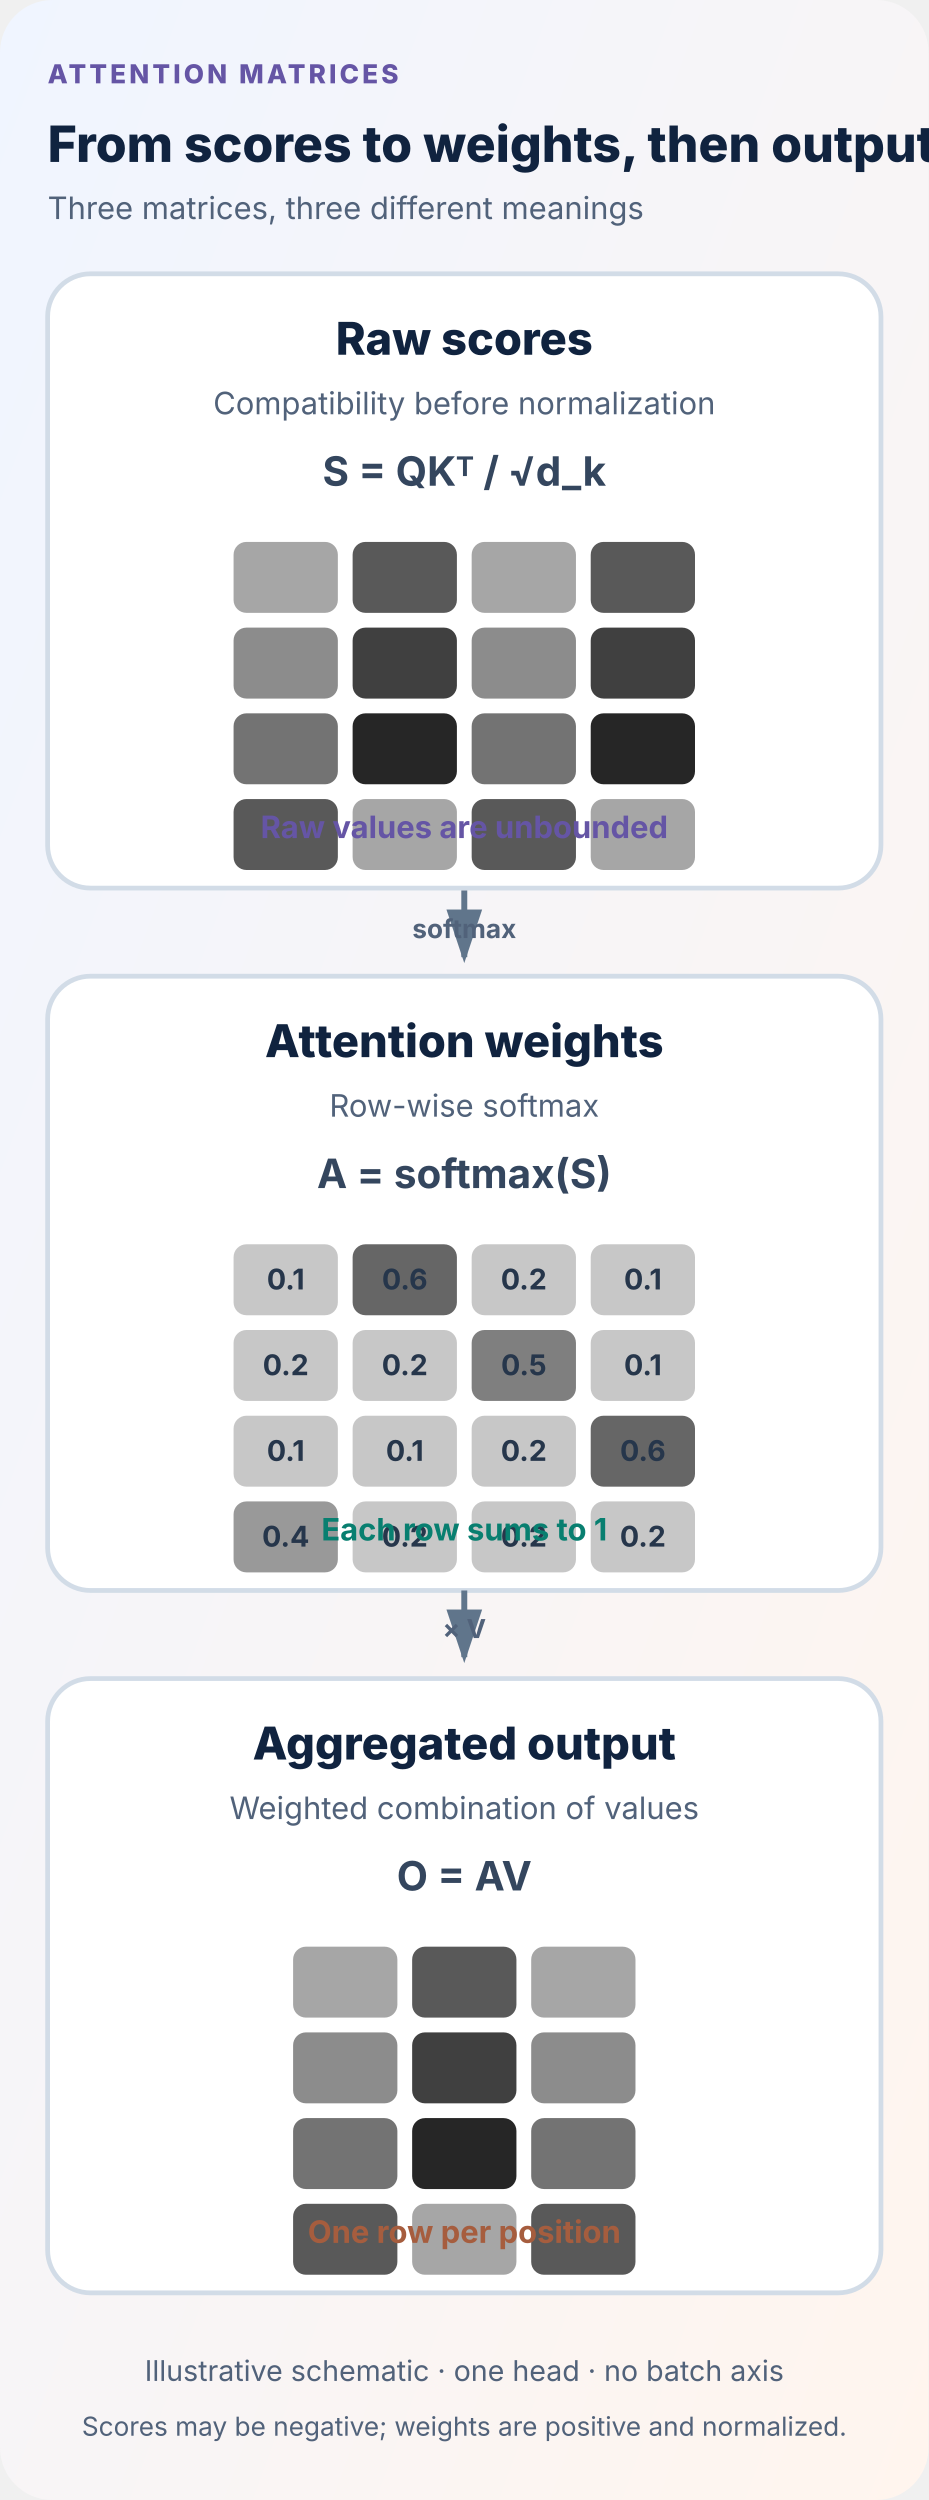
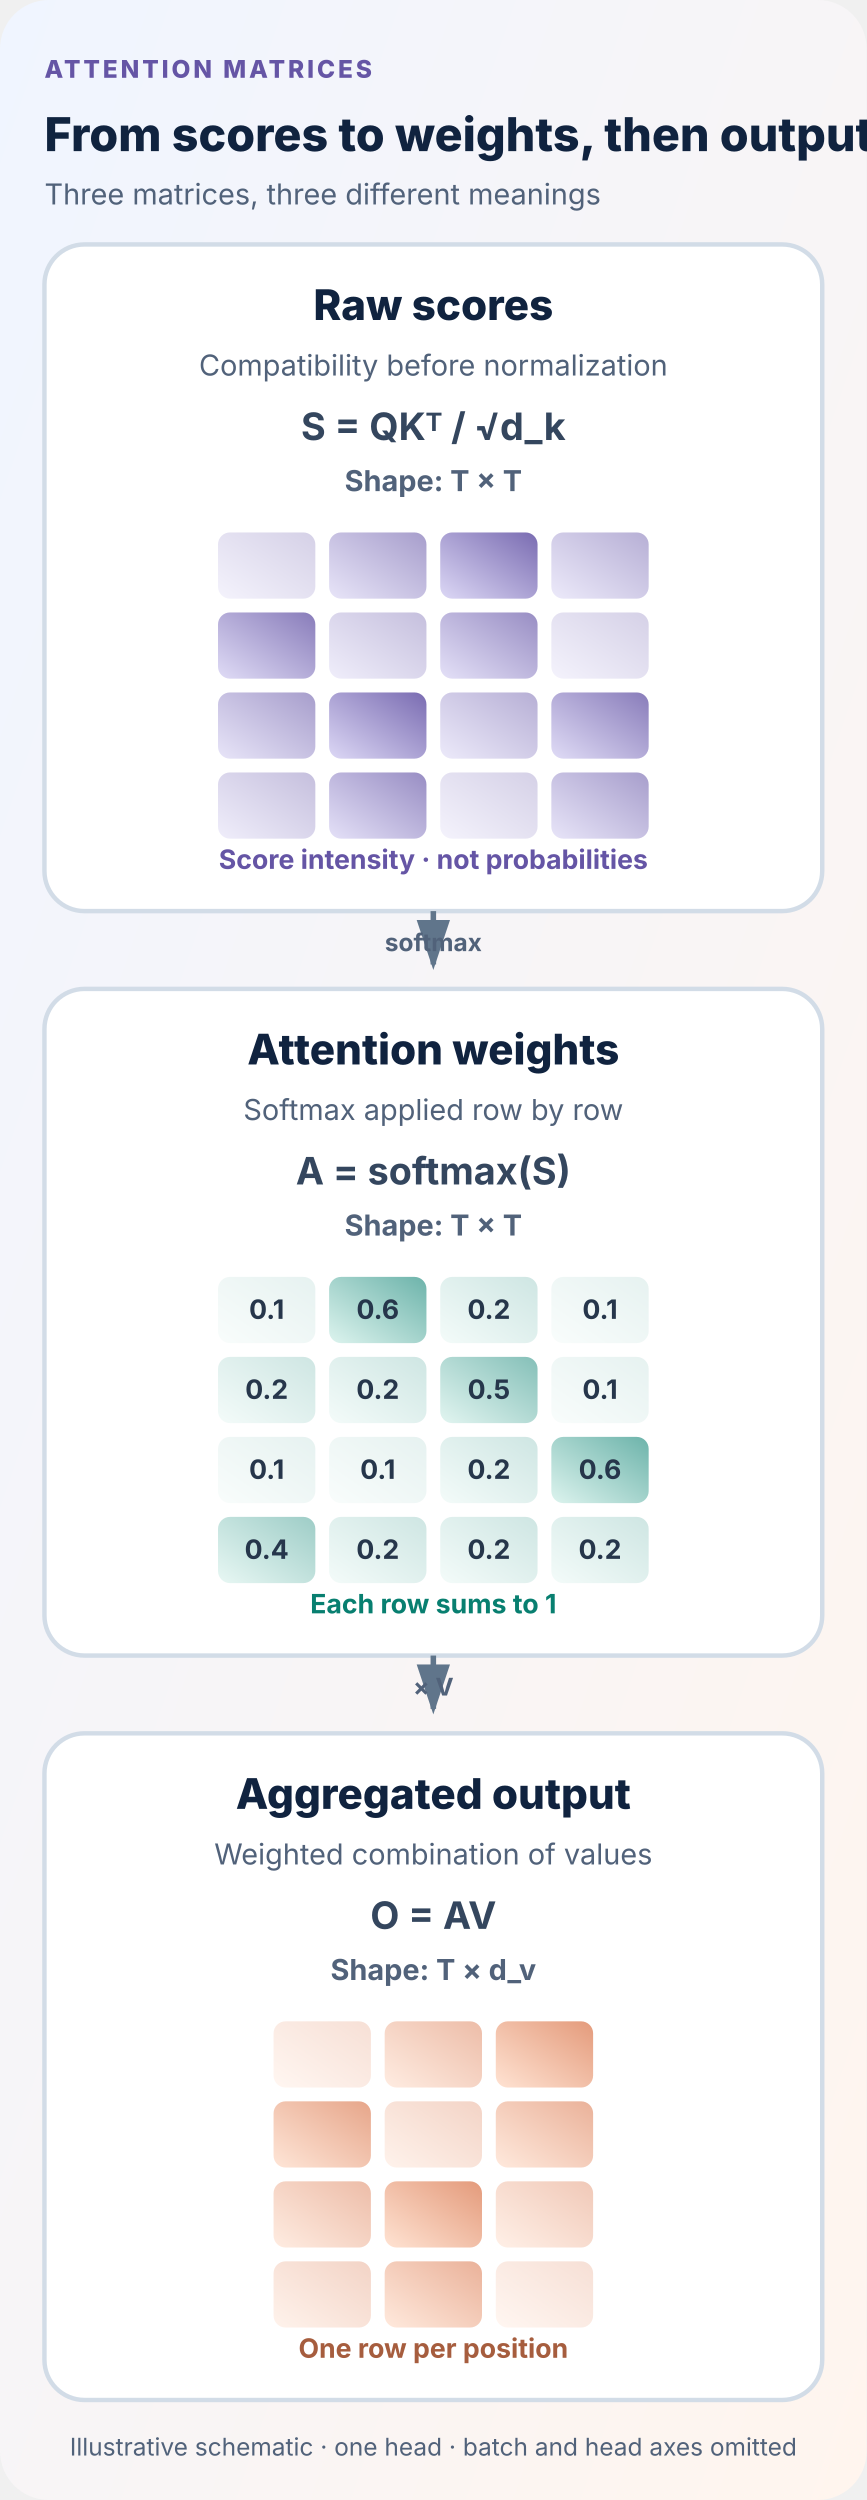
- <svg xmlns="http://www.w3.org/2000/svg" viewBox="0 0 390 1050" role="img" aria-labelledby="title desc">
+ <svg xmlns="http://www.w3.org/2000/svg" viewBox="0 0 390 1125" role="img" aria-labelledby="title desc">
  <defs>
    <linearGradient id="bg" x1="0" y1="0" x2="1" y2="1">
      <stop stop-color="#f0f5ff" />
      <stop offset="1" stop-color="#fff5ee" />
    </linearGradient>
    <linearGradient id="score" x1="0" y1="1" x2="1" y2="0">
      <stop stop-color="#d9d4f5" />
      <stop offset="1" stop-color="#6555a5" />
    </linearGradient>
    <linearGradient id="weight" x1="0" y1="1" x2="1" y2="0">
      <stop stop-color="#c9eee5" />
      <stop offset="1" stop-color="#087f70" />
    </linearGradient>
    <linearGradient id="output" x1="0" y1="1" x2="1" y2="0">
      <stop stop-color="#ffe0ce" />
      <stop offset="1" stop-color="#df8b67" />
    </linearGradient>
    <marker id="arrow" markerWidth="10" markerHeight="10" refX="8" refY="3" orient="auto">
      <path d="M0 0 L0 6 L9 3z" fill="#60758b" />
    </marker>
  </defs>
-   <rect width="390" height="1050" rx="22" fill="url(#bg)" />
+   <rect width="390" height="1125" rx="22" fill="url(#bg)" />
  <text x="20" y="35" font-family="Inter,Arial,sans-serif" font-size="11" font-weight="800" letter-spacing="1.3" fill="#6555a5">ATTENTION MATRICES</text>
  <text x="20" y="68" font-family="Inter,Arial,sans-serif" font-size="21" font-weight="800" fill="#10233f">From scores to weights, then output</text>
  <text x="20" y="92" font-family="Inter,Arial,sans-serif" font-size="13" fill="#51627a">Three matrices, three different meanings</text>
-   <rect x="20" y="115" width="350" height="258" rx="18" fill="#fff" stroke="#d2dce7" stroke-width="2" />
-   <text x="195" y="149" text-anchor="middle" font-family="Inter,Arial,sans-serif" font-size="19" font-weight="800" fill="#10233f">Raw scores</text>
-   <text x="195" y="174" text-anchor="middle" font-family="Inter,Arial,sans-serif" font-size="13" fill="#51627a">Compatibility before normalization</text>
-   <text x="195" y="204" text-anchor="middle" font-family="Inter,Arial,sans-serif" font-size="17" font-weight="750" fill="#34465e">S = QKᵀ / √d_k</text>
-   <g transform="translate(97.5 227)">
-     <rect x="0" y="0" width="45" height="31" rx="6" fill="#score" fill-opacity="0.35" stroke="#ffffff" stroke-width="1.2" />
-     <rect x="50" y="0" width="45" height="31" rx="6" fill="#score" fill-opacity="0.65" stroke="#ffffff" stroke-width="1.2" />
-     <rect x="100" y="0" width="45" height="31" rx="6" fill="#score" fill-opacity="0.35" stroke="#ffffff" stroke-width="1.2" />
-     <rect x="150" y="0" width="45" height="31" rx="6" fill="#score" fill-opacity="0.65" stroke="#ffffff" stroke-width="1.2" />
-     <rect x="0" y="36" width="45" height="31" rx="6" fill="#score" fill-opacity="0.45" stroke="#ffffff" stroke-width="1.2" />
-     <rect x="50" y="36" width="45" height="31" rx="6" fill="#score" fill-opacity="0.75" stroke="#ffffff" stroke-width="1.2" />
-     <rect x="100" y="36" width="45" height="31" rx="6" fill="#score" fill-opacity="0.45" stroke="#ffffff" stroke-width="1.2" />
-     <rect x="150" y="36" width="45" height="31" rx="6" fill="#score" fill-opacity="0.75" stroke="#ffffff" stroke-width="1.2" />
-     <rect x="0" y="72" width="45" height="31" rx="6" fill="#score" fill-opacity="0.55" stroke="#ffffff" stroke-width="1.2" />
-     <rect x="50" y="72" width="45" height="31" rx="6" fill="#score" fill-opacity="0.85" stroke="#ffffff" stroke-width="1.2" />
-     <rect x="100" y="72" width="45" height="31" rx="6" fill="#score" fill-opacity="0.55" stroke="#ffffff" stroke-width="1.2" />
-     <rect x="150" y="72" width="45" height="31" rx="6" fill="#score" fill-opacity="0.85" stroke="#ffffff" stroke-width="1.2" />
-     <rect x="0" y="108" width="45" height="31" rx="6" fill="#score" fill-opacity="0.65" stroke="#ffffff" stroke-width="1.2" />
-     <rect x="50" y="108" width="45" height="31" rx="6" fill="#score" fill-opacity="0.35" stroke="#ffffff" stroke-width="1.2" />
-     <rect x="100" y="108" width="45" height="31" rx="6" fill="#score" fill-opacity="0.65" stroke="#ffffff" stroke-width="1.2" />
-     <rect x="150" y="108" width="45" height="31" rx="6" fill="#score" fill-opacity="0.35" stroke="#ffffff" stroke-width="1.2" />
+   <rect x="20" y="110" width="350" height="300" rx="18" fill="#fff" stroke="#d2dce7" stroke-width="2" />
+   <text x="195" y="144" text-anchor="middle" font-family="Inter,Arial,sans-serif" font-size="19" font-weight="800" fill="#10233f">Raw scores</text>
+   <text x="195" y="169" text-anchor="middle" font-family="Inter,Arial,sans-serif" font-size="13" fill="#51627a">Compatibility before normalization</text>
+   <text x="195" y="198" text-anchor="middle" font-family="Inter,Arial,sans-serif" font-size="17" font-weight="750" fill="#34465e">S = QKᵀ / √d_k</text>
+   <text x="195" y="221" text-anchor="middle" font-family="Inter,Arial,sans-serif" font-size="13" font-weight="700" fill="#51627a">Shape: T × T</text>
+   <g transform="translate(97.5 239)">
+     <rect x="0" y="0" width="45" height="31" rx="6" fill="url(#score)" fill-opacity="0.28" stroke="#ffffff" stroke-width="1.2" />
+     <rect x="50" y="0" width="45" height="31" rx="6" fill="url(#score)" fill-opacity="0.58" stroke="#ffffff" stroke-width="1.2" />
+     <rect x="100" y="0" width="45" height="31" rx="6" fill="url(#score)" fill-opacity="0.88" stroke="#ffffff" stroke-width="1.2" />
+     <rect x="150" y="0" width="45" height="31" rx="6" fill="url(#score)" fill-opacity="0.48" stroke="#ffffff" stroke-width="1.2" />
+     <rect x="0" y="36" width="45" height="31" rx="6" fill="url(#score)" fill-opacity="0.78" stroke="#ffffff" stroke-width="1.2" />
+     <rect x="50" y="36" width="45" height="31" rx="6" fill="url(#score)" fill-opacity="0.38" stroke="#ffffff" stroke-width="1.2" />
+     <rect x="100" y="36" width="45" height="31" rx="6" fill="url(#score)" fill-opacity="0.68" stroke="#ffffff" stroke-width="1.2" />
+     <rect x="150" y="36" width="45" height="31" rx="6" fill="url(#score)" fill-opacity="0.28" stroke="#ffffff" stroke-width="1.2" />
+     <rect x="0" y="72" width="45" height="31" rx="6" fill="url(#score)" fill-opacity="0.58" stroke="#ffffff" stroke-width="1.2" />
+     <rect x="50" y="72" width="45" height="31" rx="6" fill="url(#score)" fill-opacity="0.88" stroke="#ffffff" stroke-width="1.2" />
+     <rect x="100" y="72" width="45" height="31" rx="6" fill="url(#score)" fill-opacity="0.48" stroke="#ffffff" stroke-width="1.2" />
+     <rect x="150" y="72" width="45" height="31" rx="6" fill="url(#score)" fill-opacity="0.78" stroke="#ffffff" stroke-width="1.2" />
+     <rect x="0" y="108" width="45" height="31" rx="6" fill="url(#score)" fill-opacity="0.38" stroke="#ffffff" stroke-width="1.2" />
+     <rect x="50" y="108" width="45" height="31" rx="6" fill="url(#score)" fill-opacity="0.68" stroke="#ffffff" stroke-width="1.2" />
+     <rect x="100" y="108" width="45" height="31" rx="6" fill="url(#score)" fill-opacity="0.28" stroke="#ffffff" stroke-width="1.2" />
+     <rect x="150" y="108" width="45" height="31" rx="6" fill="url(#score)" fill-opacity="0.58" stroke="#ffffff" stroke-width="1.2" />
  </g>
-   <text x="195" y="352" text-anchor="middle" font-family="Inter,Arial,sans-serif" font-size="13" font-weight="700" fill="#6555a5">Raw values are unbounded</text>
-   <path d="M195 374 V402" stroke="#60758b" stroke-width="2.5" marker-end="url(#arrow)" />
-   <text x="195" y="394" text-anchor="middle" font-family="Inter,Arial,sans-serif" font-size="11" font-weight="700" fill="#51627a">softmax</text>
-   <rect x="20" y="410" width="350" height="258" rx="18" fill="#fff" stroke="#d2dce7" stroke-width="2" />
-   <text x="195" y="444" text-anchor="middle" font-family="Inter,Arial,sans-serif" font-size="19" font-weight="800" fill="#10233f">Attention weights</text>
-   <text x="195" y="469" text-anchor="middle" font-family="Inter,Arial,sans-serif" font-size="13" fill="#51627a">Row-wise softmax</text>
-   <text x="195" y="499" text-anchor="middle" font-family="Inter,Arial,sans-serif" font-size="17" font-weight="750" fill="#34465e">A = softmax(S)</text>
-   <g transform="translate(97.5 522)">
-     <rect x="0" y="0" width="45" height="31" rx="6" fill="#weight" fill-opacity="0.22" stroke="#ffffff" stroke-width="1.2" />
-     <text x="22.5" y="19.58" text-anchor="middle" font-family="Inter,Arial,sans-serif" font-size="12" font-weight="650" fill="#26364b">0.1</text>
-     <rect x="50" y="0" width="45" height="31" rx="6" fill="#weight" fill-opacity="0.6" stroke="#ffffff" stroke-width="1.2" />
-     <text x="72.5" y="19.58" text-anchor="middle" font-family="Inter,Arial,sans-serif" font-size="12" font-weight="650" fill="#26364b">0.6</text>
-     <rect x="100" y="0" width="45" height="31" rx="6" fill="#weight" fill-opacity="0.22" stroke="#ffffff" stroke-width="1.2" />
-     <text x="122.5" y="19.58" text-anchor="middle" font-family="Inter,Arial,sans-serif" font-size="12" font-weight="650" fill="#26364b">0.2</text>
-     <rect x="150" y="0" width="45" height="31" rx="6" fill="#weight" fill-opacity="0.22" stroke="#ffffff" stroke-width="1.2" />
-     <text x="172.5" y="19.58" text-anchor="middle" font-family="Inter,Arial,sans-serif" font-size="12" font-weight="650" fill="#26364b">0.1</text>
-     <rect x="0" y="36" width="45" height="31" rx="6" fill="#weight" fill-opacity="0.22" stroke="#ffffff" stroke-width="1.2" />
-     <text x="22.5" y="55.58" text-anchor="middle" font-family="Inter,Arial,sans-serif" font-size="12" font-weight="650" fill="#26364b">0.2</text>
-     <rect x="50" y="36" width="45" height="31" rx="6" fill="#weight" fill-opacity="0.22" stroke="#ffffff" stroke-width="1.2" />
-     <text x="72.5" y="55.58" text-anchor="middle" font-family="Inter,Arial,sans-serif" font-size="12" font-weight="650" fill="#26364b">0.2</text>
-     <rect x="100" y="36" width="45" height="31" rx="6" fill="#weight" fill-opacity="0.5" stroke="#ffffff" stroke-width="1.2" />
-     <text x="122.5" y="55.58" text-anchor="middle" font-family="Inter,Arial,sans-serif" font-size="12" font-weight="650" fill="#26364b">0.5</text>
-     <rect x="150" y="36" width="45" height="31" rx="6" fill="#weight" fill-opacity="0.22" stroke="#ffffff" stroke-width="1.2" />
-     <text x="172.5" y="55.58" text-anchor="middle" font-family="Inter,Arial,sans-serif" font-size="12" font-weight="650" fill="#26364b">0.1</text>
-     <rect x="0" y="72" width="45" height="31" rx="6" fill="#weight" fill-opacity="0.22" stroke="#ffffff" stroke-width="1.2" />
-     <text x="22.5" y="91.58" text-anchor="middle" font-family="Inter,Arial,sans-serif" font-size="12" font-weight="650" fill="#26364b">0.1</text>
-     <rect x="50" y="72" width="45" height="31" rx="6" fill="#weight" fill-opacity="0.22" stroke="#ffffff" stroke-width="1.2" />
-     <text x="72.5" y="91.58" text-anchor="middle" font-family="Inter,Arial,sans-serif" font-size="12" font-weight="650" fill="#26364b">0.1</text>
-     <rect x="100" y="72" width="45" height="31" rx="6" fill="#weight" fill-opacity="0.22" stroke="#ffffff" stroke-width="1.2" />
-     <text x="122.5" y="91.58" text-anchor="middle" font-family="Inter,Arial,sans-serif" font-size="12" font-weight="650" fill="#26364b">0.2</text>
-     <rect x="150" y="72" width="45" height="31" rx="6" fill="#weight" fill-opacity="0.6" stroke="#ffffff" stroke-width="1.2" />
-     <text x="172.5" y="91.58" text-anchor="middle" font-family="Inter,Arial,sans-serif" font-size="12" font-weight="650" fill="#26364b">0.6</text>
-     <rect x="0" y="108" width="45" height="31" rx="6" fill="#weight" fill-opacity="0.4" stroke="#ffffff" stroke-width="1.2" />
-     <text x="22.5" y="127.58" text-anchor="middle" font-family="Inter,Arial,sans-serif" font-size="12" font-weight="650" fill="#26364b">0.4</text>
-     <rect x="50" y="108" width="45" height="31" rx="6" fill="#weight" fill-opacity="0.22" stroke="#ffffff" stroke-width="1.2" />
-     <text x="72.5" y="127.58" text-anchor="middle" font-family="Inter,Arial,sans-serif" font-size="12" font-weight="650" fill="#26364b">0.2</text>
-     <rect x="100" y="108" width="45" height="31" rx="6" fill="#weight" fill-opacity="0.22" stroke="#ffffff" stroke-width="1.2" />
-     <text x="122.5" y="127.58" text-anchor="middle" font-family="Inter,Arial,sans-serif" font-size="12" font-weight="650" fill="#26364b">0.2</text>
-     <rect x="150" y="108" width="45" height="31" rx="6" fill="#weight" fill-opacity="0.22" stroke="#ffffff" stroke-width="1.2" />
-     <text x="172.5" y="127.58" text-anchor="middle" font-family="Inter,Arial,sans-serif" font-size="12" font-weight="650" fill="#26364b">0.2</text>
+   <text x="195" y="391" text-anchor="middle" font-family="Inter,Arial,sans-serif" font-size="12" font-weight="700" fill="#6555a5">Score intensity · not probabilities</text>
+   <path d="M195 410 V434" stroke="#60758b" stroke-width="2.5" marker-end="url(#arrow)" />
+   <text x="195" y="428" text-anchor="middle" font-family="Inter,Arial,sans-serif" font-size="11" font-weight="700" fill="#51627a">softmax</text>
+   <rect x="20" y="445" width="350" height="300" rx="18" fill="#fff" stroke="#d2dce7" stroke-width="2" />
+   <text x="195" y="479" text-anchor="middle" font-family="Inter,Arial,sans-serif" font-size="19" font-weight="800" fill="#10233f">Attention weights</text>
+   <text x="195" y="504" text-anchor="middle" font-family="Inter,Arial,sans-serif" font-size="13" fill="#51627a">Softmax applied row by row</text>
+   <text x="195" y="533" text-anchor="middle" font-family="Inter,Arial,sans-serif" font-size="17" font-weight="750" fill="#34465e">A = softmax(S)</text>
+   <text x="195" y="556" text-anchor="middle" font-family="Inter,Arial,sans-serif" font-size="13" font-weight="700" fill="#51627a">Shape: T × T</text>
+   <g transform="translate(97.5 574)">
+     <rect x="0" y="0" width="45" height="31" rx="6" fill="url(#weight)" fill-opacity="0.1" stroke="#ffffff" stroke-width="1.2" />
+     <text x="22.5" y="19.5" text-anchor="middle" font-family="Inter,Arial,sans-serif" font-size="12" font-weight="700" fill="#26364b">0.1</text>
+     <rect x="50" y="0" width="45" height="31" rx="6" fill="url(#weight)" fill-opacity="0.6" stroke="#ffffff" stroke-width="1.2" />
+     <text x="72.5" y="19.5" text-anchor="middle" font-family="Inter,Arial,sans-serif" font-size="12" font-weight="700" fill="#26364b">0.6</text>
+     <rect x="100" y="0" width="45" height="31" rx="6" fill="url(#weight)" fill-opacity="0.2" stroke="#ffffff" stroke-width="1.2" />
+     <text x="122.5" y="19.5" text-anchor="middle" font-family="Inter,Arial,sans-serif" font-size="12" font-weight="700" fill="#26364b">0.2</text>
+     <rect x="150" y="0" width="45" height="31" rx="6" fill="url(#weight)" fill-opacity="0.1" stroke="#ffffff" stroke-width="1.2" />
+     <text x="172.5" y="19.5" text-anchor="middle" font-family="Inter,Arial,sans-serif" font-size="12" font-weight="700" fill="#26364b">0.1</text>
+     <rect x="0" y="36" width="45" height="31" rx="6" fill="url(#weight)" fill-opacity="0.2" stroke="#ffffff" stroke-width="1.2" />
+     <text x="22.5" y="55.5" text-anchor="middle" font-family="Inter,Arial,sans-serif" font-size="12" font-weight="700" fill="#26364b">0.2</text>
+     <rect x="50" y="36" width="45" height="31" rx="6" fill="url(#weight)" fill-opacity="0.2" stroke="#ffffff" stroke-width="1.2" />
+     <text x="72.5" y="55.5" text-anchor="middle" font-family="Inter,Arial,sans-serif" font-size="12" font-weight="700" fill="#26364b">0.2</text>
+     <rect x="100" y="36" width="45" height="31" rx="6" fill="url(#weight)" fill-opacity="0.5" stroke="#ffffff" stroke-width="1.2" />
+     <text x="122.5" y="55.5" text-anchor="middle" font-family="Inter,Arial,sans-serif" font-size="12" font-weight="700" fill="#26364b">0.5</text>
+     <rect x="150" y="36" width="45" height="31" rx="6" fill="url(#weight)" fill-opacity="0.1" stroke="#ffffff" stroke-width="1.2" />
+     <text x="172.5" y="55.5" text-anchor="middle" font-family="Inter,Arial,sans-serif" font-size="12" font-weight="700" fill="#26364b">0.1</text>
+     <rect x="0" y="72" width="45" height="31" rx="6" fill="url(#weight)" fill-opacity="0.1" stroke="#ffffff" stroke-width="1.2" />
+     <text x="22.5" y="91.5" text-anchor="middle" font-family="Inter,Arial,sans-serif" font-size="12" font-weight="700" fill="#26364b">0.1</text>
+     <rect x="50" y="72" width="45" height="31" rx="6" fill="url(#weight)" fill-opacity="0.1" stroke="#ffffff" stroke-width="1.2" />
+     <text x="72.5" y="91.5" text-anchor="middle" font-family="Inter,Arial,sans-serif" font-size="12" font-weight="700" fill="#26364b">0.1</text>
+     <rect x="100" y="72" width="45" height="31" rx="6" fill="url(#weight)" fill-opacity="0.2" stroke="#ffffff" stroke-width="1.2" />
+     <text x="122.5" y="91.5" text-anchor="middle" font-family="Inter,Arial,sans-serif" font-size="12" font-weight="700" fill="#26364b">0.2</text>
+     <rect x="150" y="72" width="45" height="31" rx="6" fill="url(#weight)" fill-opacity="0.6" stroke="#ffffff" stroke-width="1.2" />
+     <text x="172.5" y="91.5" text-anchor="middle" font-family="Inter,Arial,sans-serif" font-size="12" font-weight="700" fill="#26364b">0.6</text>
+     <rect x="0" y="108" width="45" height="31" rx="6" fill="url(#weight)" fill-opacity="0.4" stroke="#ffffff" stroke-width="1.2" />
+     <text x="22.5" y="127.5" text-anchor="middle" font-family="Inter,Arial,sans-serif" font-size="12" font-weight="700" fill="#26364b">0.4</text>
+     <rect x="50" y="108" width="45" height="31" rx="6" fill="url(#weight)" fill-opacity="0.2" stroke="#ffffff" stroke-width="1.2" />
+     <text x="72.5" y="127.5" text-anchor="middle" font-family="Inter,Arial,sans-serif" font-size="12" font-weight="700" fill="#26364b">0.2</text>
+     <rect x="100" y="108" width="45" height="31" rx="6" fill="url(#weight)" fill-opacity="0.2" stroke="#ffffff" stroke-width="1.2" />
+     <text x="122.5" y="127.5" text-anchor="middle" font-family="Inter,Arial,sans-serif" font-size="12" font-weight="700" fill="#26364b">0.2</text>
+     <rect x="150" y="108" width="45" height="31" rx="6" fill="url(#weight)" fill-opacity="0.2" stroke="#ffffff" stroke-width="1.2" />
+     <text x="172.5" y="127.5" text-anchor="middle" font-family="Inter,Arial,sans-serif" font-size="12" font-weight="700" fill="#26364b">0.2</text>
  </g>
-   <text x="195" y="647" text-anchor="middle" font-family="Inter,Arial,sans-serif" font-size="13" font-weight="700" fill="#087f70">Each row sums to 1</text>
-   <path d="M195 668 V696" stroke="#60758b" stroke-width="2.5" marker-end="url(#arrow)" />
-   <text x="195" y="688" text-anchor="middle" font-family="Inter,Arial,sans-serif" font-size="11" font-weight="700" fill="#51627a">× V</text>
-   <rect x="20" y="705" width="350" height="258" rx="18" fill="#fff" stroke="#d2dce7" stroke-width="2" />
-   <text x="195" y="739" text-anchor="middle" font-family="Inter,Arial,sans-serif" font-size="19" font-weight="800" fill="#10233f">Aggregated output</text>
-   <text x="195" y="764" text-anchor="middle" font-family="Inter,Arial,sans-serif" font-size="13" fill="#51627a">Weighted combination of values</text>
-   <text x="195" y="794" text-anchor="middle" font-family="Inter,Arial,sans-serif" font-size="17" font-weight="750" fill="#34465e">O = AV</text>
-   <g transform="translate(122.5 817)">
-     <rect x="0" y="0" width="45" height="31" rx="6" fill="#output" fill-opacity="0.35" stroke="#ffffff" stroke-width="1.2" />
-     <rect x="50" y="0" width="45" height="31" rx="6" fill="#output" fill-opacity="0.65" stroke="#ffffff" stroke-width="1.2" />
-     <rect x="100" y="0" width="45" height="31" rx="6" fill="#output" fill-opacity="0.35" stroke="#ffffff" stroke-width="1.2" />
-     <rect x="0" y="36" width="45" height="31" rx="6" fill="#output" fill-opacity="0.45" stroke="#ffffff" stroke-width="1.2" />
-     <rect x="50" y="36" width="45" height="31" rx="6" fill="#output" fill-opacity="0.75" stroke="#ffffff" stroke-width="1.2" />
-     <rect x="100" y="36" width="45" height="31" rx="6" fill="#output" fill-opacity="0.45" stroke="#ffffff" stroke-width="1.2" />
-     <rect x="0" y="72" width="45" height="31" rx="6" fill="#output" fill-opacity="0.55" stroke="#ffffff" stroke-width="1.2" />
-     <rect x="50" y="72" width="45" height="31" rx="6" fill="#output" fill-opacity="0.85" stroke="#ffffff" stroke-width="1.2" />
-     <rect x="100" y="72" width="45" height="31" rx="6" fill="#output" fill-opacity="0.55" stroke="#ffffff" stroke-width="1.2" />
-     <rect x="0" y="108" width="45" height="31" rx="6" fill="#output" fill-opacity="0.65" stroke="#ffffff" stroke-width="1.2" />
-     <rect x="50" y="108" width="45" height="31" rx="6" fill="#output" fill-opacity="0.35" stroke="#ffffff" stroke-width="1.2" />
-     <rect x="100" y="108" width="45" height="31" rx="6" fill="#output" fill-opacity="0.65" stroke="#ffffff" stroke-width="1.2" />
+   <text x="195" y="726" text-anchor="middle" font-family="Inter,Arial,sans-serif" font-size="12" font-weight="700" fill="#087f70">Each row sums to 1</text>
+   <path d="M195 745 V769" stroke="#60758b" stroke-width="2.5" marker-end="url(#arrow)" />
+   <text x="195" y="763" text-anchor="middle" font-family="Inter,Arial,sans-serif" font-size="11" font-weight="700" fill="#51627a">× V</text>
+   <rect x="20" y="780" width="350" height="300" rx="18" fill="#fff" stroke="#d2dce7" stroke-width="2" />
+   <text x="195" y="814" text-anchor="middle" font-family="Inter,Arial,sans-serif" font-size="19" font-weight="800" fill="#10233f">Aggregated output</text>
+   <text x="195" y="839" text-anchor="middle" font-family="Inter,Arial,sans-serif" font-size="13" fill="#51627a">Weighted combination of values</text>
+   <text x="195" y="868" text-anchor="middle" font-family="Inter,Arial,sans-serif" font-size="17" font-weight="750" fill="#34465e">O = AV</text>
+   <text x="195" y="891" text-anchor="middle" font-family="Inter,Arial,sans-serif" font-size="13" font-weight="700" fill="#51627a">Shape: T × d_v</text>
+   <g transform="translate(122.5 909)">
+     <rect x="0" y="0" width="45" height="31" rx="6" fill="url(#output)" fill-opacity="0.28" stroke="#ffffff" stroke-width="1.2" />
+     <rect x="50" y="0" width="45" height="31" rx="6" fill="url(#output)" fill-opacity="0.58" stroke="#ffffff" stroke-width="1.2" />
+     <rect x="100" y="0" width="45" height="31" rx="6" fill="url(#output)" fill-opacity="0.88" stroke="#ffffff" stroke-width="1.2" />
+     <rect x="0" y="36" width="45" height="31" rx="6" fill="url(#output)" fill-opacity="0.78" stroke="#ffffff" stroke-width="1.2" />
+     <rect x="50" y="36" width="45" height="31" rx="6" fill="url(#output)" fill-opacity="0.38" stroke="#ffffff" stroke-width="1.2" />
+     <rect x="100" y="36" width="45" height="31" rx="6" fill="url(#output)" fill-opacity="0.68" stroke="#ffffff" stroke-width="1.2" />
+     <rect x="0" y="72" width="45" height="31" rx="6" fill="url(#output)" fill-opacity="0.58" stroke="#ffffff" stroke-width="1.2" />
+     <rect x="50" y="72" width="45" height="31" rx="6" fill="url(#output)" fill-opacity="0.88" stroke="#ffffff" stroke-width="1.2" />
+     <rect x="100" y="72" width="45" height="31" rx="6" fill="url(#output)" fill-opacity="0.48" stroke="#ffffff" stroke-width="1.2" />
+     <rect x="0" y="108" width="45" height="31" rx="6" fill="url(#output)" fill-opacity="0.38" stroke="#ffffff" stroke-width="1.2" />
+     <rect x="50" y="108" width="45" height="31" rx="6" fill="url(#output)" fill-opacity="0.68" stroke="#ffffff" stroke-width="1.2" />
+     <rect x="100" y="108" width="45" height="31" rx="6" fill="url(#output)" fill-opacity="0.28" stroke="#ffffff" stroke-width="1.2" />
  </g>
-   <text x="195" y="942" text-anchor="middle" font-family="Inter,Arial,sans-serif" font-size="13" font-weight="700" fill="#a65d3e">One row per position</text>
-   <text x="195" y="1000" text-anchor="middle" font-family="Inter,Arial,sans-serif" font-size="12" fill="#51627a">Illustrative schematic · one head · no batch axis</text>
-   <text x="195" y="1023" text-anchor="middle" font-family="Inter,Arial,sans-serif" font-size="11" fill="#51627a">Scores may be negative; weights are positive and normalized.</text>
+   <text x="195" y="1061" text-anchor="middle" font-family="Inter,Arial,sans-serif" font-size="12" font-weight="700" fill="#a65d3e">One row per position</text>
+   <text x="195" y="1105" text-anchor="middle" font-family="Inter,Arial,sans-serif" font-size="11" fill="#51627a">Illustrative schematic · one head · batch and head axes omitted</text>
</svg>
